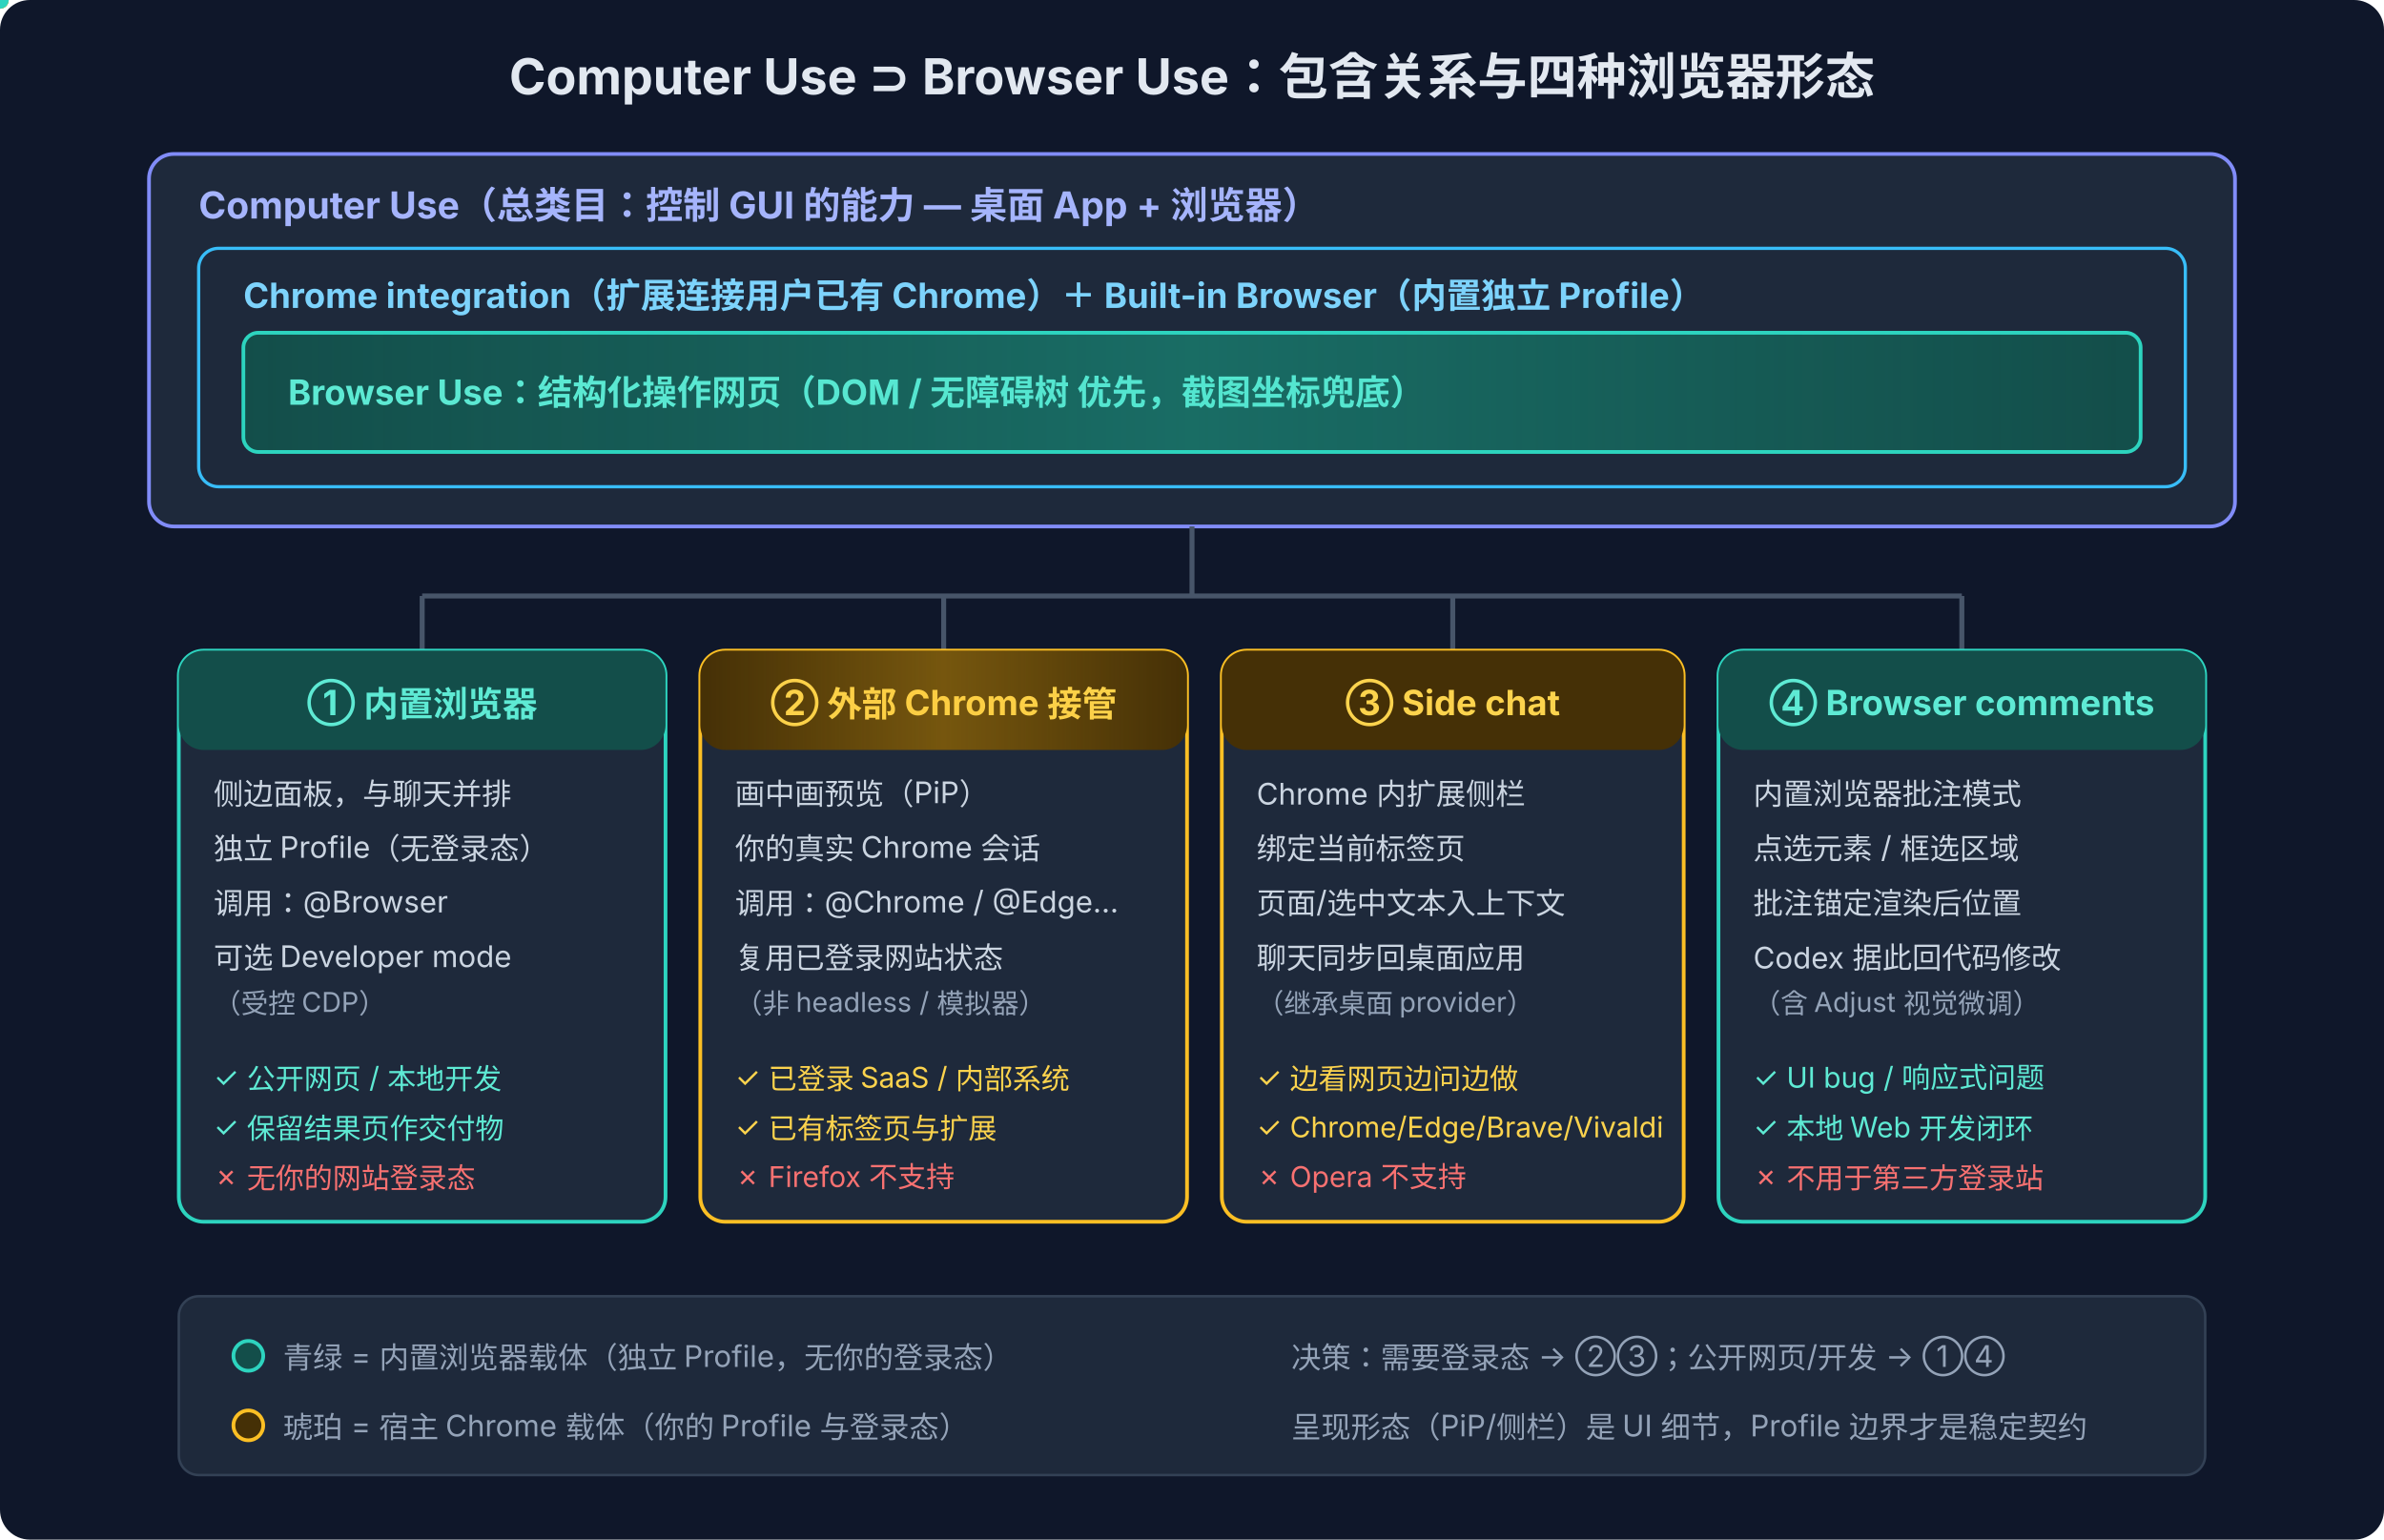
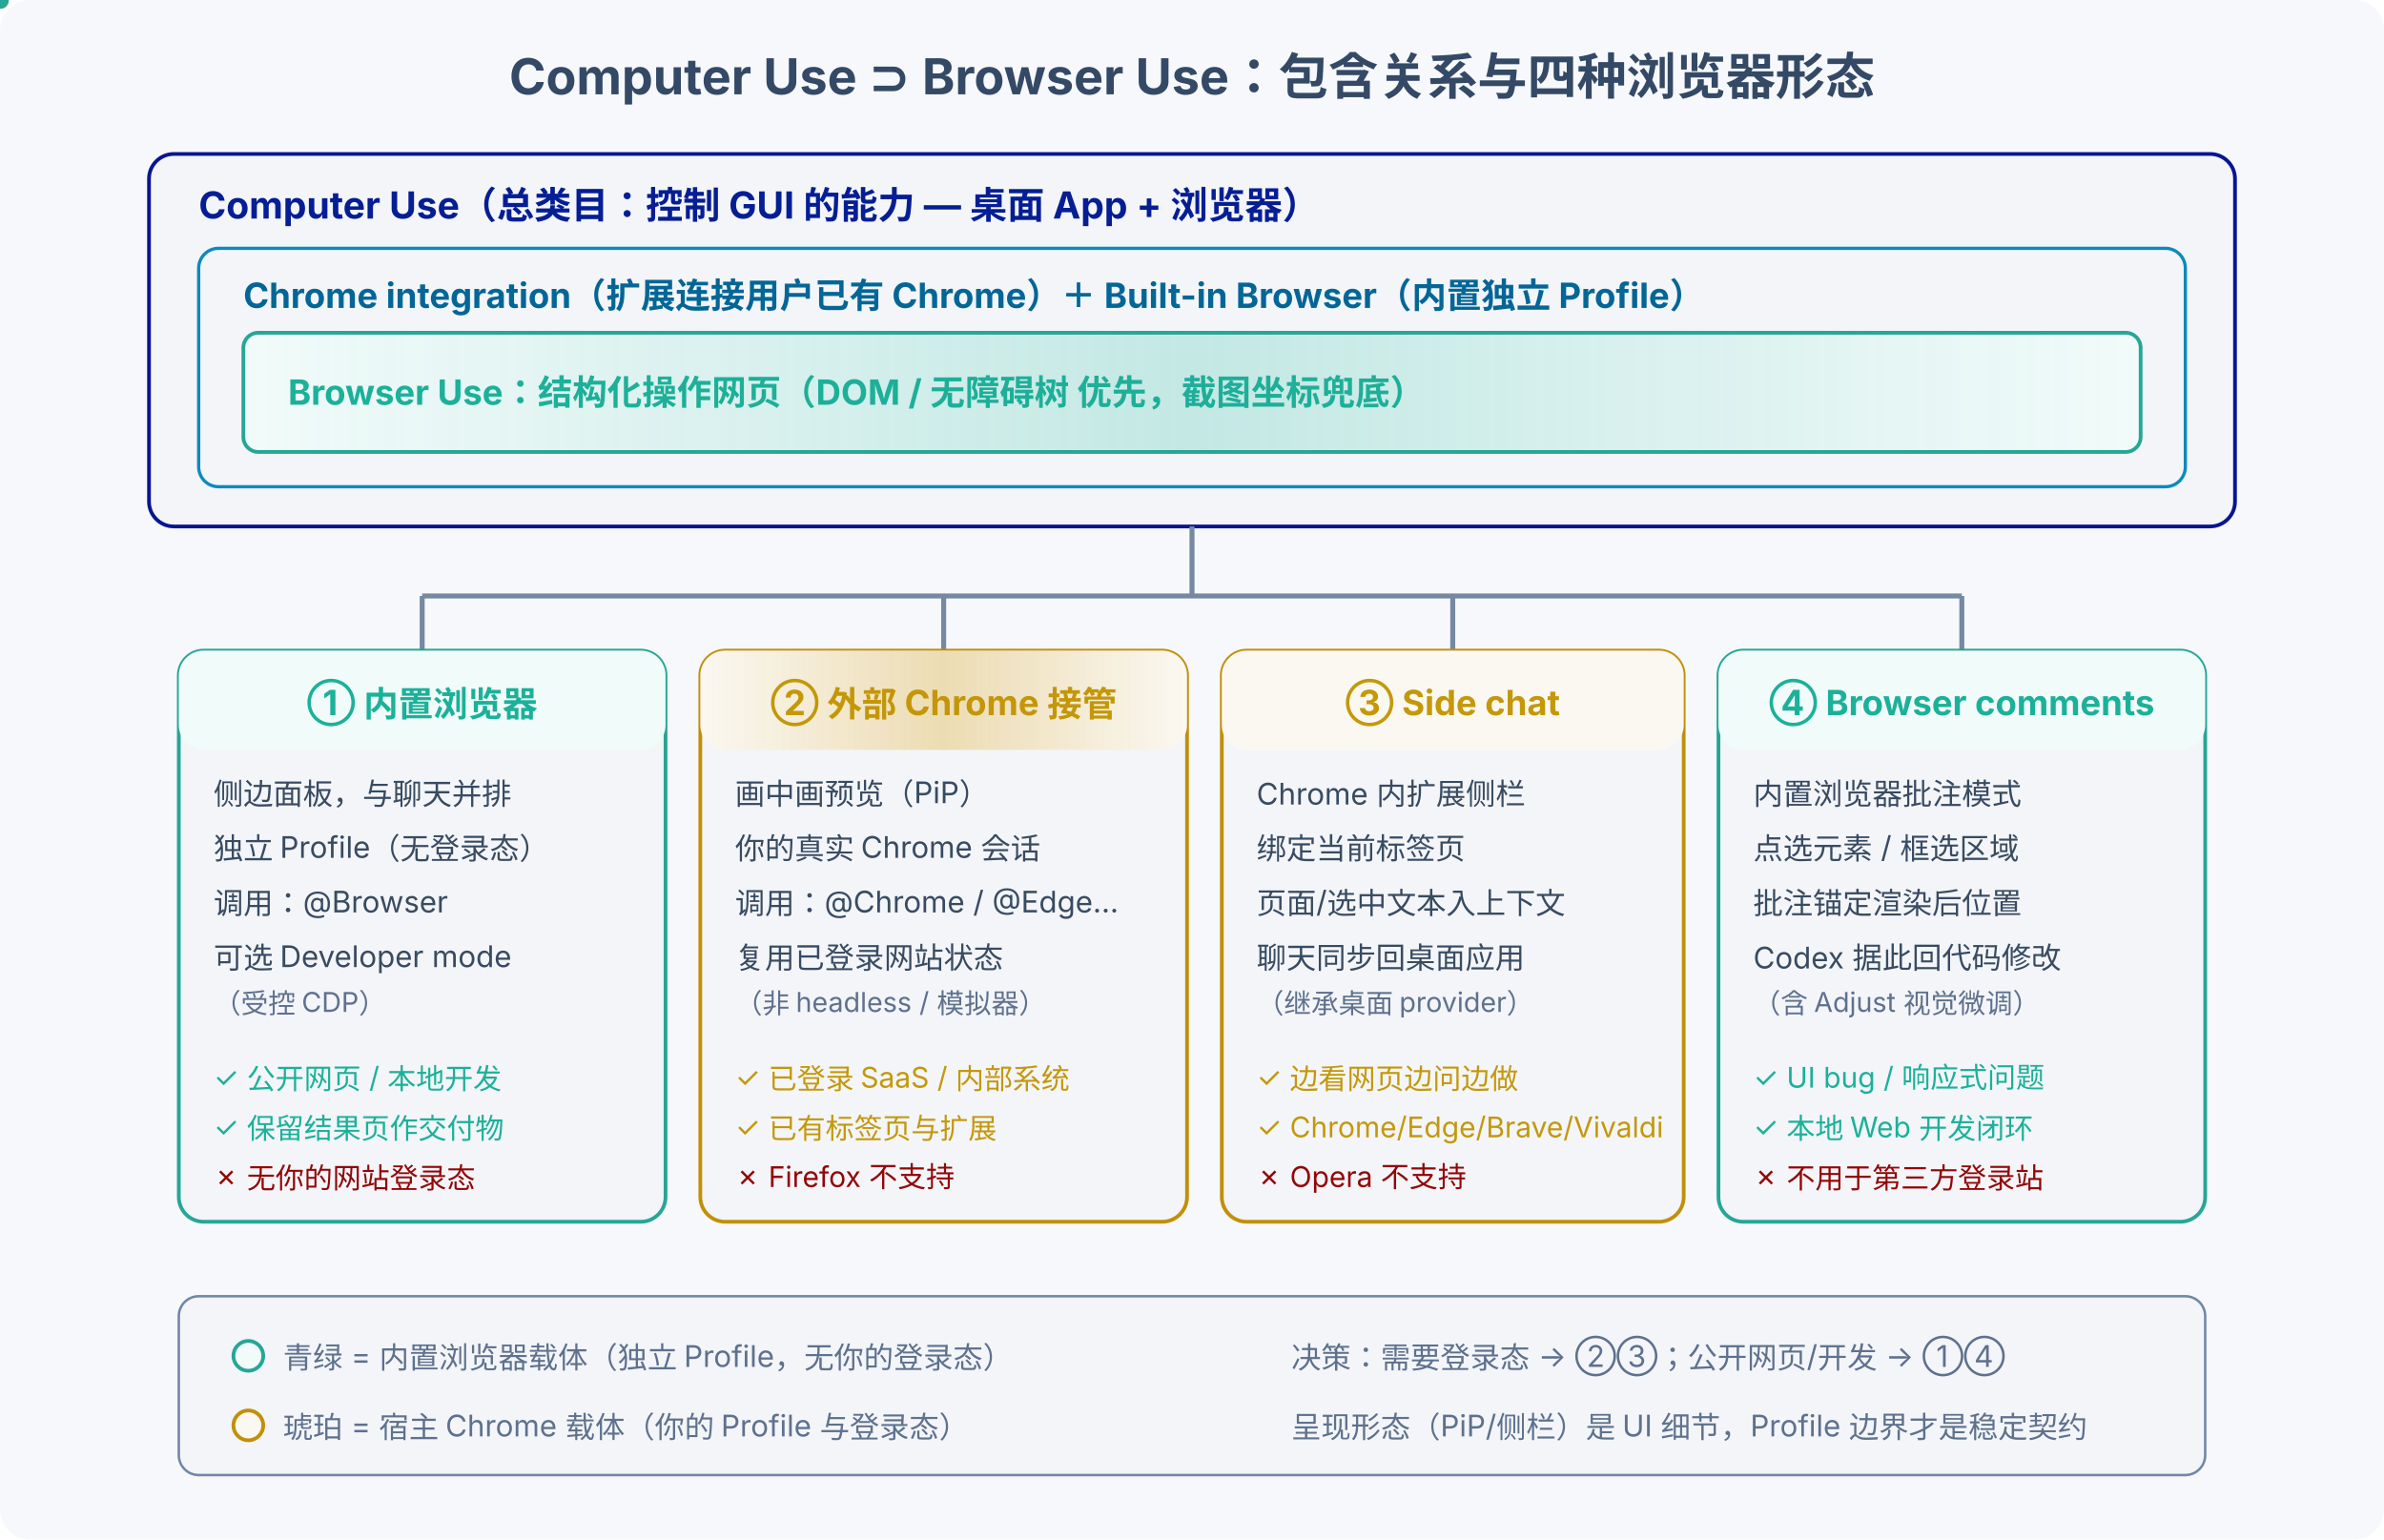
<svg xmlns="http://www.w3.org/2000/svg" viewBox="0 0 960 620" font-family="-apple-system, 'Segoe UI', 'PingFang SC', 'Microsoft YaHei', sans-serif">
  <defs>
    <linearGradient id="flowTeal" x1="0%" y1="0%" x2="100%" y2="0%">
-       <stop offset="0%" stop-color="#2dd4bf" stop-opacity="0" />
-       <stop offset="50%" stop-color="#2dd4bf" stop-opacity="0.9" />
-       <stop offset="100%" stop-color="#2dd4bf" stop-opacity="0" />
+       <stop offset="0%" stop-color="#26a696" stop-opacity="0" />
+       <stop offset="50%" stop-color="#26a696" stop-opacity="0.9" />
+       <stop offset="100%" stop-color="#26a696" stop-opacity="0" />
      <animateTransform attributeName="gradientTransform" type="translate" from="-1 0" to="1 0" dur="2.4s" repeatCount="indefinite" />
    </linearGradient>
    <linearGradient id="flowAmber" x1="0%" y1="0%" x2="100%" y2="0%">
-       <stop offset="0%" stop-color="#fbbf24" stop-opacity="0" />
-       <stop offset="50%" stop-color="#fbbf24" stop-opacity="0.9" />
-       <stop offset="100%" stop-color="#fbbf24" stop-opacity="0" />
+       <stop offset="0%" stop-color="#c38f09" stop-opacity="0" />
+       <stop offset="50%" stop-color="#c38f09" stop-opacity="0.9" />
+       <stop offset="100%" stop-color="#c38f09" stop-opacity="0" />
      <animateTransform attributeName="gradientTransform" type="translate" from="-1 0" to="1 0" dur="2.4s" repeatCount="indefinite" />
    </linearGradient>
    <style>
      .pulse { animation: pulse 2.2s ease-in-out infinite; }
      @keyframes pulse { 0%,100% { opacity: 0.55; } 50% { opacity: 1; } }
      .breathe { animation: breathe 3s ease-in-out infinite; transform-origin: center; transform-box: fill-box; }
      @keyframes breathe { 0%,100% { transform: scale(1); } 50% { transform: scale(1.015); } }
    </style>
  </defs>
-   <rect width="960" height="620" fill="#0f172a" rx="12" />
-   <text x="480" y="38" text-anchor="middle" fill="#e2e8f0" font-size="20" font-weight="700">Computer Use ⊃ Browser Use：包含关系与四种浏览器形态</text>
+   <rect width="960" height="620" fill="#f6f8fb" rx="12" />
+   <text x="480" y="38" text-anchor="middle" fill="#344965" font-size="20" font-weight="700">Computer Use ⊃ Browser Use：包含关系与四种浏览器形态</text>
  <g class="breathe">
-     <rect x="60" y="62" width="840" height="150" rx="10" fill="#1e293b" stroke="#818cf8" stroke-width="1.5" />
-     <text x="80" y="88" fill="#a5b4fc" font-size="15" font-weight="700">Computer Use（总类目：控制 GUI 的能力 — 桌面 App + 浏览器）</text>
-     <rect x="80" y="100" width="800" height="96" rx="8" fill="#1e293b" stroke="#38bdf8" stroke-width="1.3" stroke-dasharray="none" />
-     <text x="98" y="124" fill="#7dd3fc" font-size="14" font-weight="700">Chrome integration（扩展连接用户已有 Chrome）＋ Built-in Browser（内置独立 Profile）</text>
-     <rect x="98" y="134" width="764" height="48" rx="6" fill="#134e4a" stroke="#2dd4bf" stroke-width="1.5" />
-     <text x="116" y="163" fill="#5eead4" font-size="14" font-weight="700">Browser Use：结构化操作网页（DOM / 无障碍树 优先，截图坐标兜底）</text>
+     <rect x="60" y="62" width="840" height="150" rx="10" fill="#f3f5f9" stroke="#081591" stroke-width="1.5" />
+     <text x="80" y="88" fill="#051e94" font-size="15" font-weight="700">Computer Use（总类目：控制 GUI 的能力 — 桌面 App + 浏览器）</text>
+     <rect x="80" y="100" width="800" height="96" rx="8" fill="#f3f5f9" stroke="#0c89c0" stroke-width="1.3" stroke-dasharray="none" />
+     <text x="98" y="124" fill="#036696" font-size="14" font-weight="700">Chrome integration（扩展连接用户已有 Chrome）＋ Built-in Browser（内置独立 Profile）</text>
+     <rect x="98" y="134" width="764" height="48" rx="6" fill="#f1fbfa" stroke="#26a696" stroke-width="1.5" />
+     <text x="116" y="163" fill="#1bb199" font-size="14" font-weight="700">Browser Use：结构化操作网页（DOM / 无障碍树 优先，截图坐标兜底）</text>
    <rect x="98" y="134" width="764" height="48" rx="6" fill="url(#flowTeal)" opacity="0.25" />
  </g>
-   <line x1="480" y1="212" x2="480" y2="240" stroke="#475569" stroke-width="2" />
-   <line x1="170" y1="240" x2="790" y2="240" stroke="#475569" stroke-width="2" />
-   <line x1="170" y1="240" x2="170" y2="262" stroke="#475569" stroke-width="2" />
-   <line x1="380" y1="240" x2="380" y2="262" stroke="#475569" stroke-width="2" />
-   <line x1="585" y1="240" x2="585" y2="262" stroke="#475569" stroke-width="2" />
-   <line x1="790" y1="240" x2="790" y2="262" stroke="#475569" stroke-width="2" />
-   <circle r="3.5" fill="#2dd4bf">
+   <line x1="480" y1="212" x2="480" y2="240" stroke="#7688a2" stroke-width="2" />
+   <line x1="170" y1="240" x2="790" y2="240" stroke="#7688a2" stroke-width="2" />
+   <line x1="170" y1="240" x2="170" y2="262" stroke="#7688a2" stroke-width="2" />
+   <line x1="380" y1="240" x2="380" y2="262" stroke="#7688a2" stroke-width="2" />
+   <line x1="585" y1="240" x2="585" y2="262" stroke="#7688a2" stroke-width="2" />
+   <line x1="790" y1="240" x2="790" y2="262" stroke="#7688a2" stroke-width="2" />
+   <circle r="3.5" fill="#26a696">
    <animateMotion path="M 480 212 L 480 240 L 170 240 L 170 262" dur="2s" repeatCount="indefinite" />
  </circle>
-   <circle r="3.5" fill="#fbbf24">
+   <circle r="3.5" fill="#c38f09">
    <animateMotion path="M 480 212 L 480 240 L 380 240 L 380 262" dur="2s" begin="0.5s" repeatCount="indefinite" />
  </circle>
-   <circle r="3.5" fill="#fbbf24">
+   <circle r="3.5" fill="#c38f09">
    <animateMotion path="M 480 212 L 480 240 L 585 240 L 585 262" dur="2s" begin="1s" repeatCount="indefinite" />
  </circle>
-   <circle r="3.5" fill="#2dd4bf">
+   <circle r="3.5" fill="#26a696">
    <animateMotion path="M 480 212 L 480 240 L 790 240 L 790 262" dur="2s" begin="1.5s" repeatCount="indefinite" />
  </circle>
  <g>
-     <rect x="72" y="262" width="196" height="230" rx="10" fill="#1e293b" stroke="#2dd4bf" stroke-width="1.5" />
-     <rect x="72" y="262" width="196" height="40" rx="10" fill="#134e4a" />
-     <text x="170" y="288" text-anchor="middle" fill="#5eead4" font-size="14" font-weight="700">① 内置浏览器</text>
-     <text x="86" y="324" fill="#cbd5e1" font-size="12">侧边面板，与聊天并排</text>
-     <text x="86" y="346" fill="#cbd5e1" font-size="12">独立 Profile（无登录态）</text>
-     <text x="86" y="368" fill="#cbd5e1" font-size="12">调用：@Browser</text>
-     <text x="86" y="390" fill="#cbd5e1" font-size="12">可选 Developer mode</text>
-     <text x="86" y="408" fill="#94a3b8" font-size="11">（受控 CDP）</text>
-     <text x="86" y="438" fill="#5eead4" font-size="11.5">✓ 公开网页 / 本地开发</text>
-     <text x="86" y="458" fill="#5eead4" font-size="11.5">✓ 保留结果页作交付物</text>
-     <text x="86" y="478" fill="#f87171" font-size="11.5">✗ 无你的网站登录态</text>
+     <rect x="72" y="262" width="196" height="230" rx="10" fill="#f3f5f9" stroke="#26a696" stroke-width="1.5" />
+     <rect x="72" y="262" width="196" height="40" rx="10" fill="#f1fbfa" />
+     <text x="170" y="288" text-anchor="middle" fill="#1bb199" font-size="14" font-weight="700">① 内置浏览器</text>
+     <text x="86" y="324" fill="#384b61" font-size="12">侧边面板，与聊天并排</text>
+     <text x="86" y="346" fill="#384b61" font-size="12">独立 Profile（无登录态）</text>
+     <text x="86" y="368" fill="#384b61" font-size="12">调用：@Browser</text>
+     <text x="86" y="390" fill="#384b61" font-size="12">可选 Developer mode</text>
+     <text x="86" y="408" fill="#5e718d" font-size="11">（受控 CDP）</text>
+     <text x="86" y="438" fill="#1bb199" font-size="11.5">✓ 公开网页 / 本地开发</text>
+     <text x="86" y="458" fill="#1bb199" font-size="11.5">✓ 保留结果页作交付物</text>
+     <text x="86" y="478" fill="#920707" font-size="11.5">✗ 无你的网站登录态</text>
  </g>
  <g>
-     <rect x="282" y="262" width="196" height="230" rx="10" fill="#1e293b" stroke="#fbbf24" stroke-width="1.5" />
-     <rect x="282" y="262" width="196" height="40" rx="10" fill="#453006" />
-     <text x="380" y="288" text-anchor="middle" fill="#fcd34d" font-size="14" font-weight="700">② 外部 Chrome 接管</text>
-     <text x="296" y="324" fill="#cbd5e1" font-size="12">画中画预览（PiP）</text>
-     <text x="296" y="346" fill="#cbd5e1" font-size="12">你的真实 Chrome 会话</text>
-     <text x="296" y="368" fill="#cbd5e1" font-size="12">调用：@Chrome / @Edge…</text>
-     <text x="296" y="390" fill="#cbd5e1" font-size="12">复用已登录网站状态</text>
-     <text x="296" y="408" fill="#94a3b8" font-size="11">（非 headless / 模拟器）</text>
-     <text x="296" y="438" fill="#fcd34d" font-size="11.5">✓ 已登录 SaaS / 内部系统</text>
-     <text x="296" y="458" fill="#fcd34d" font-size="11.5">✓ 已有标签页与扩展</text>
-     <text x="296" y="478" fill="#f87171" font-size="11.5">✗ Firefox 不支持</text>
+     <rect x="282" y="262" width="196" height="230" rx="10" fill="#f3f5f9" stroke="#c38f09" stroke-width="1.5" />
+     <rect x="282" y="262" width="196" height="40" rx="10" fill="#fbf8f1" />
+     <text x="380" y="288" text-anchor="middle" fill="#c49808" font-size="14" font-weight="700">② 外部 Chrome 接管</text>
+     <text x="296" y="324" fill="#384b61" font-size="12">画中画预览（PiP）</text>
+     <text x="296" y="346" fill="#384b61" font-size="12">你的真实 Chrome 会话</text>
+     <text x="296" y="368" fill="#384b61" font-size="12">调用：@Chrome / @Edge…</text>
+     <text x="296" y="390" fill="#384b61" font-size="12">复用已登录网站状态</text>
+     <text x="296" y="408" fill="#5e718d" font-size="11">（非 headless / 模拟器）</text>
+     <text x="296" y="438" fill="#c49808" font-size="11.5">✓ 已登录 SaaS / 内部系统</text>
+     <text x="296" y="458" fill="#c49808" font-size="11.5">✓ 已有标签页与扩展</text>
+     <text x="296" y="478" fill="#920707" font-size="11.5">✗ Firefox 不支持</text>
    <rect x="282" y="262" width="196" height="40" rx="10" fill="url(#flowAmber)" opacity="0.3" class="pulse" />
  </g>
  <g>
-     <rect x="492" y="262" width="186" height="230" rx="10" fill="#1e293b" stroke="#fbbf24" stroke-width="1.5" />
-     <rect x="492" y="262" width="186" height="40" rx="10" fill="#453006" />
-     <text x="585" y="288" text-anchor="middle" fill="#fcd34d" font-size="14" font-weight="700">③ Side chat</text>
-     <text x="506" y="324" fill="#cbd5e1" font-size="12">Chrome 内扩展侧栏</text>
-     <text x="506" y="346" fill="#cbd5e1" font-size="12">绑定当前标签页</text>
-     <text x="506" y="368" fill="#cbd5e1" font-size="12">页面/选中文本入上下文</text>
-     <text x="506" y="390" fill="#cbd5e1" font-size="12">聊天同步回桌面应用</text>
-     <text x="506" y="408" fill="#94a3b8" font-size="11">（继承桌面 provider）</text>
-     <text x="506" y="438" fill="#fcd34d" font-size="11.5">✓ 边看网页边问边做</text>
-     <text x="506" y="458" fill="#fcd34d" font-size="11.5">✓ Chrome/Edge/Brave/Vivaldi</text>
-     <text x="506" y="478" fill="#f87171" font-size="11.5">✗ Opera 不支持</text>
+     <rect x="492" y="262" width="186" height="230" rx="10" fill="#f3f5f9" stroke="#c38f09" stroke-width="1.5" />
+     <rect x="492" y="262" width="186" height="40" rx="10" fill="#fbf8f1" />
+     <text x="585" y="288" text-anchor="middle" fill="#c49808" font-size="14" font-weight="700">③ Side chat</text>
+     <text x="506" y="324" fill="#384b61" font-size="12">Chrome 内扩展侧栏</text>
+     <text x="506" y="346" fill="#384b61" font-size="12">绑定当前标签页</text>
+     <text x="506" y="368" fill="#384b61" font-size="12">页面/选中文本入上下文</text>
+     <text x="506" y="390" fill="#384b61" font-size="12">聊天同步回桌面应用</text>
+     <text x="506" y="408" fill="#5e718d" font-size="11">（继承桌面 provider）</text>
+     <text x="506" y="438" fill="#c49808" font-size="11.5">✓ 边看网页边问边做</text>
+     <text x="506" y="458" fill="#c49808" font-size="11.5">✓ Chrome/Edge/Brave/Vivaldi</text>
+     <text x="506" y="478" fill="#920707" font-size="11.5">✗ Opera 不支持</text>
  </g>
  <g>
-     <rect x="692" y="262" width="196" height="230" rx="10" fill="#1e293b" stroke="#2dd4bf" stroke-width="1.5" />
-     <rect x="692" y="262" width="196" height="40" rx="10" fill="#134e4a" />
-     <text x="790" y="288" text-anchor="middle" fill="#5eead4" font-size="14" font-weight="700">④ Browser comments</text>
-     <text x="706" y="324" fill="#cbd5e1" font-size="12">内置浏览器批注模式</text>
-     <text x="706" y="346" fill="#cbd5e1" font-size="12">点选元素 / 框选区域</text>
-     <text x="706" y="368" fill="#cbd5e1" font-size="12">批注锚定渲染后位置</text>
-     <text x="706" y="390" fill="#cbd5e1" font-size="12">Codex 据此回代码修改</text>
-     <text x="706" y="408" fill="#94a3b8" font-size="11">（含 Adjust 视觉微调）</text>
-     <text x="706" y="438" fill="#5eead4" font-size="11.5">✓ UI bug / 响应式问题</text>
-     <text x="706" y="458" fill="#5eead4" font-size="11.5">✓ 本地 Web 开发闭环</text>
-     <text x="706" y="478" fill="#f87171" font-size="11.5">✗ 不用于第三方登录站</text>
+     <rect x="692" y="262" width="196" height="230" rx="10" fill="#f3f5f9" stroke="#26a696" stroke-width="1.5" />
+     <rect x="692" y="262" width="196" height="40" rx="10" fill="#f1fbfa" />
+     <text x="790" y="288" text-anchor="middle" fill="#1bb199" font-size="14" font-weight="700">④ Browser comments</text>
+     <text x="706" y="324" fill="#384b61" font-size="12">内置浏览器批注模式</text>
+     <text x="706" y="346" fill="#384b61" font-size="12">点选元素 / 框选区域</text>
+     <text x="706" y="368" fill="#384b61" font-size="12">批注锚定渲染后位置</text>
+     <text x="706" y="390" fill="#384b61" font-size="12">Codex 据此回代码修改</text>
+     <text x="706" y="408" fill="#5e718d" font-size="11">（含 Adjust 视觉微调）</text>
+     <text x="706" y="438" fill="#1bb199" font-size="11.5">✓ UI bug / 响应式问题</text>
+     <text x="706" y="458" fill="#1bb199" font-size="11.5">✓ 本地 Web 开发闭环</text>
+     <text x="706" y="478" fill="#920707" font-size="11.5">✗ 不用于第三方登录站</text>
  </g>
  <g font-size="12">
-     <rect x="72" y="522" width="816" height="72" rx="8" fill="#1e293b" stroke="#334155" />
-     <circle cx="100" cy="546" r="6" fill="#134e4a" stroke="#2dd4bf" stroke-width="1.5" />
-     <text x="114" y="551" fill="#94a3b8">青绿 = 内置浏览器载体（独立 Profile，无你的登录态）</text>
-     <circle cx="100" cy="574" r="6" fill="#453006" stroke="#fbbf24" stroke-width="1.5" />
-     <text x="114" y="579" fill="#94a3b8">琥珀 = 宿主 Chrome 载体（你的 Profile 与登录态）</text>
-     <text x="520" y="551" fill="#94a3b8">决策：需要登录态 → ②③；公开网页/开发 → ①④</text>
-     <text x="520" y="579" fill="#94a3b8">呈现形态（PiP/侧栏）是 UI 细节，Profile 边界才是稳定契约</text>
+     <rect x="72" y="522" width="816" height="72" rx="8" fill="#f3f5f9" stroke="#7087a9" />
+     <circle cx="100" cy="546" r="6" fill="#f1fbfa" stroke="#26a696" stroke-width="1.5" />
+     <text x="114" y="551" fill="#5e718d">青绿 = 内置浏览器载体（独立 Profile，无你的登录态）</text>
+     <circle cx="100" cy="574" r="6" fill="#fbf8f1" stroke="#c38f09" stroke-width="1.5" />
+     <text x="114" y="579" fill="#5e718d">琥珀 = 宿主 Chrome 载体（你的 Profile 与登录态）</text>
+     <text x="520" y="551" fill="#5e718d">决策：需要登录态 → ②③；公开网页/开发 → ①④</text>
+     <text x="520" y="579" fill="#5e718d">呈现形态（PiP/侧栏）是 UI 细节，Profile 边界才是稳定契约</text>
  </g>
</svg>
